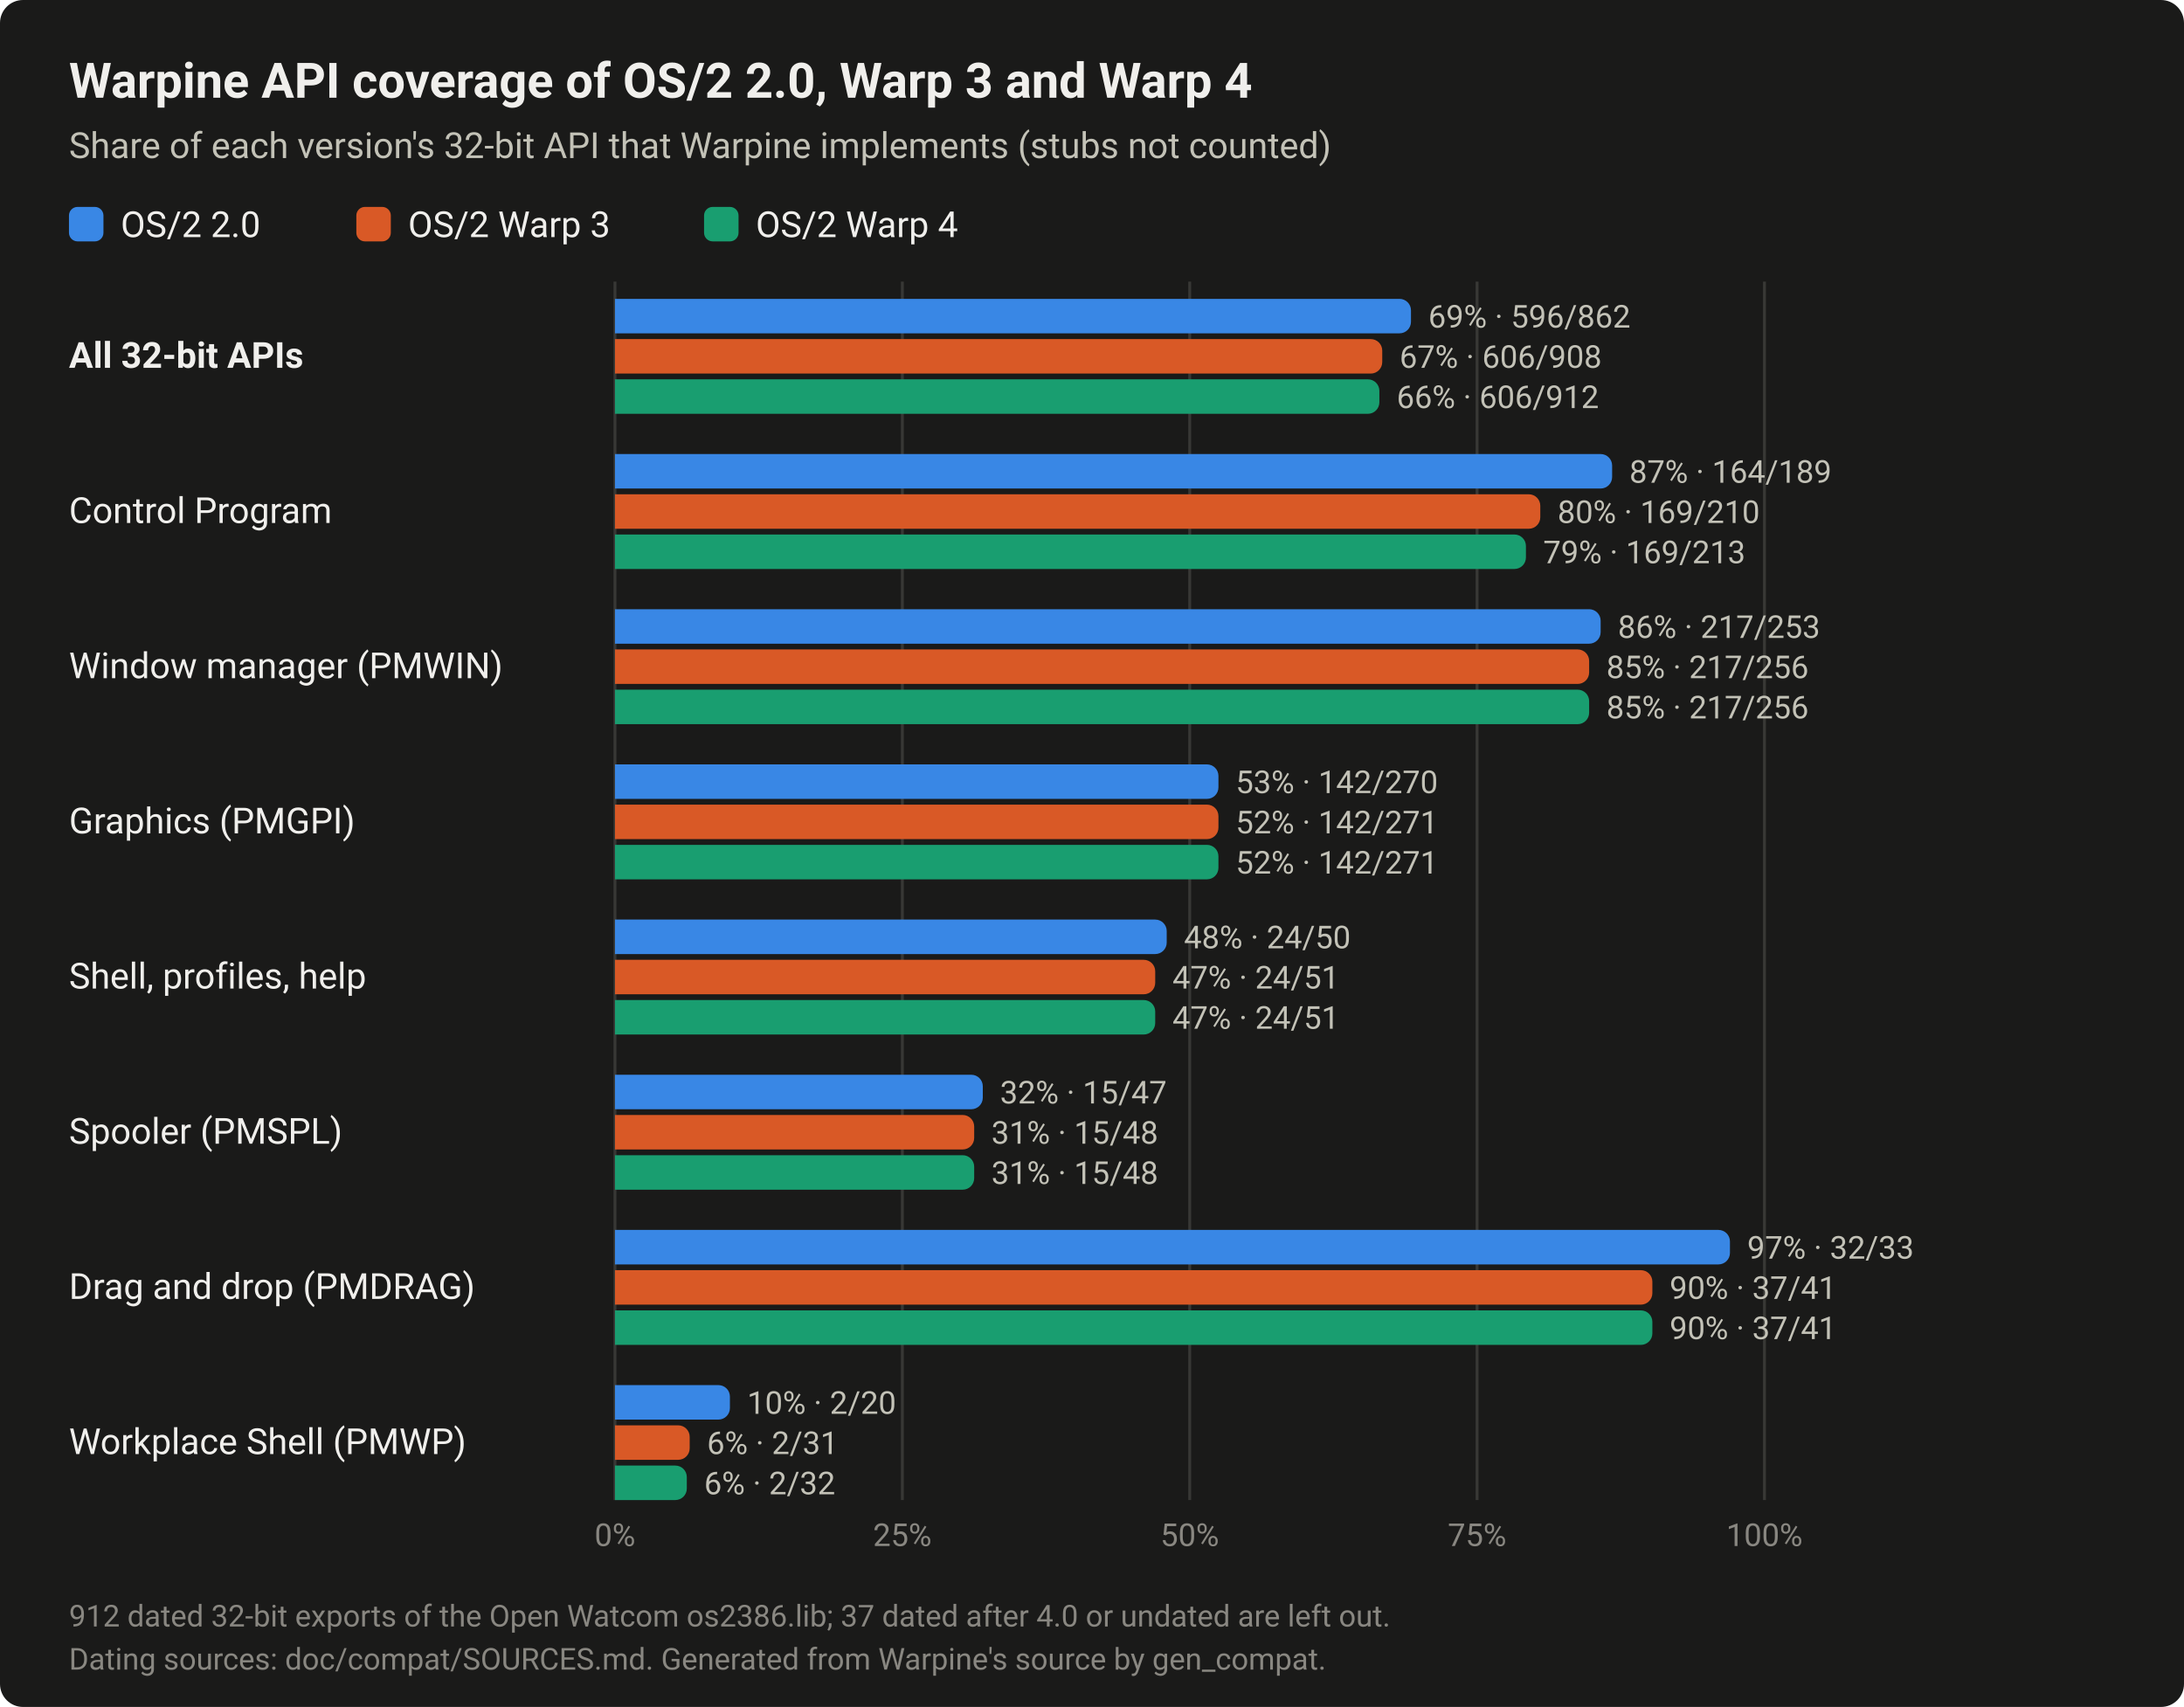
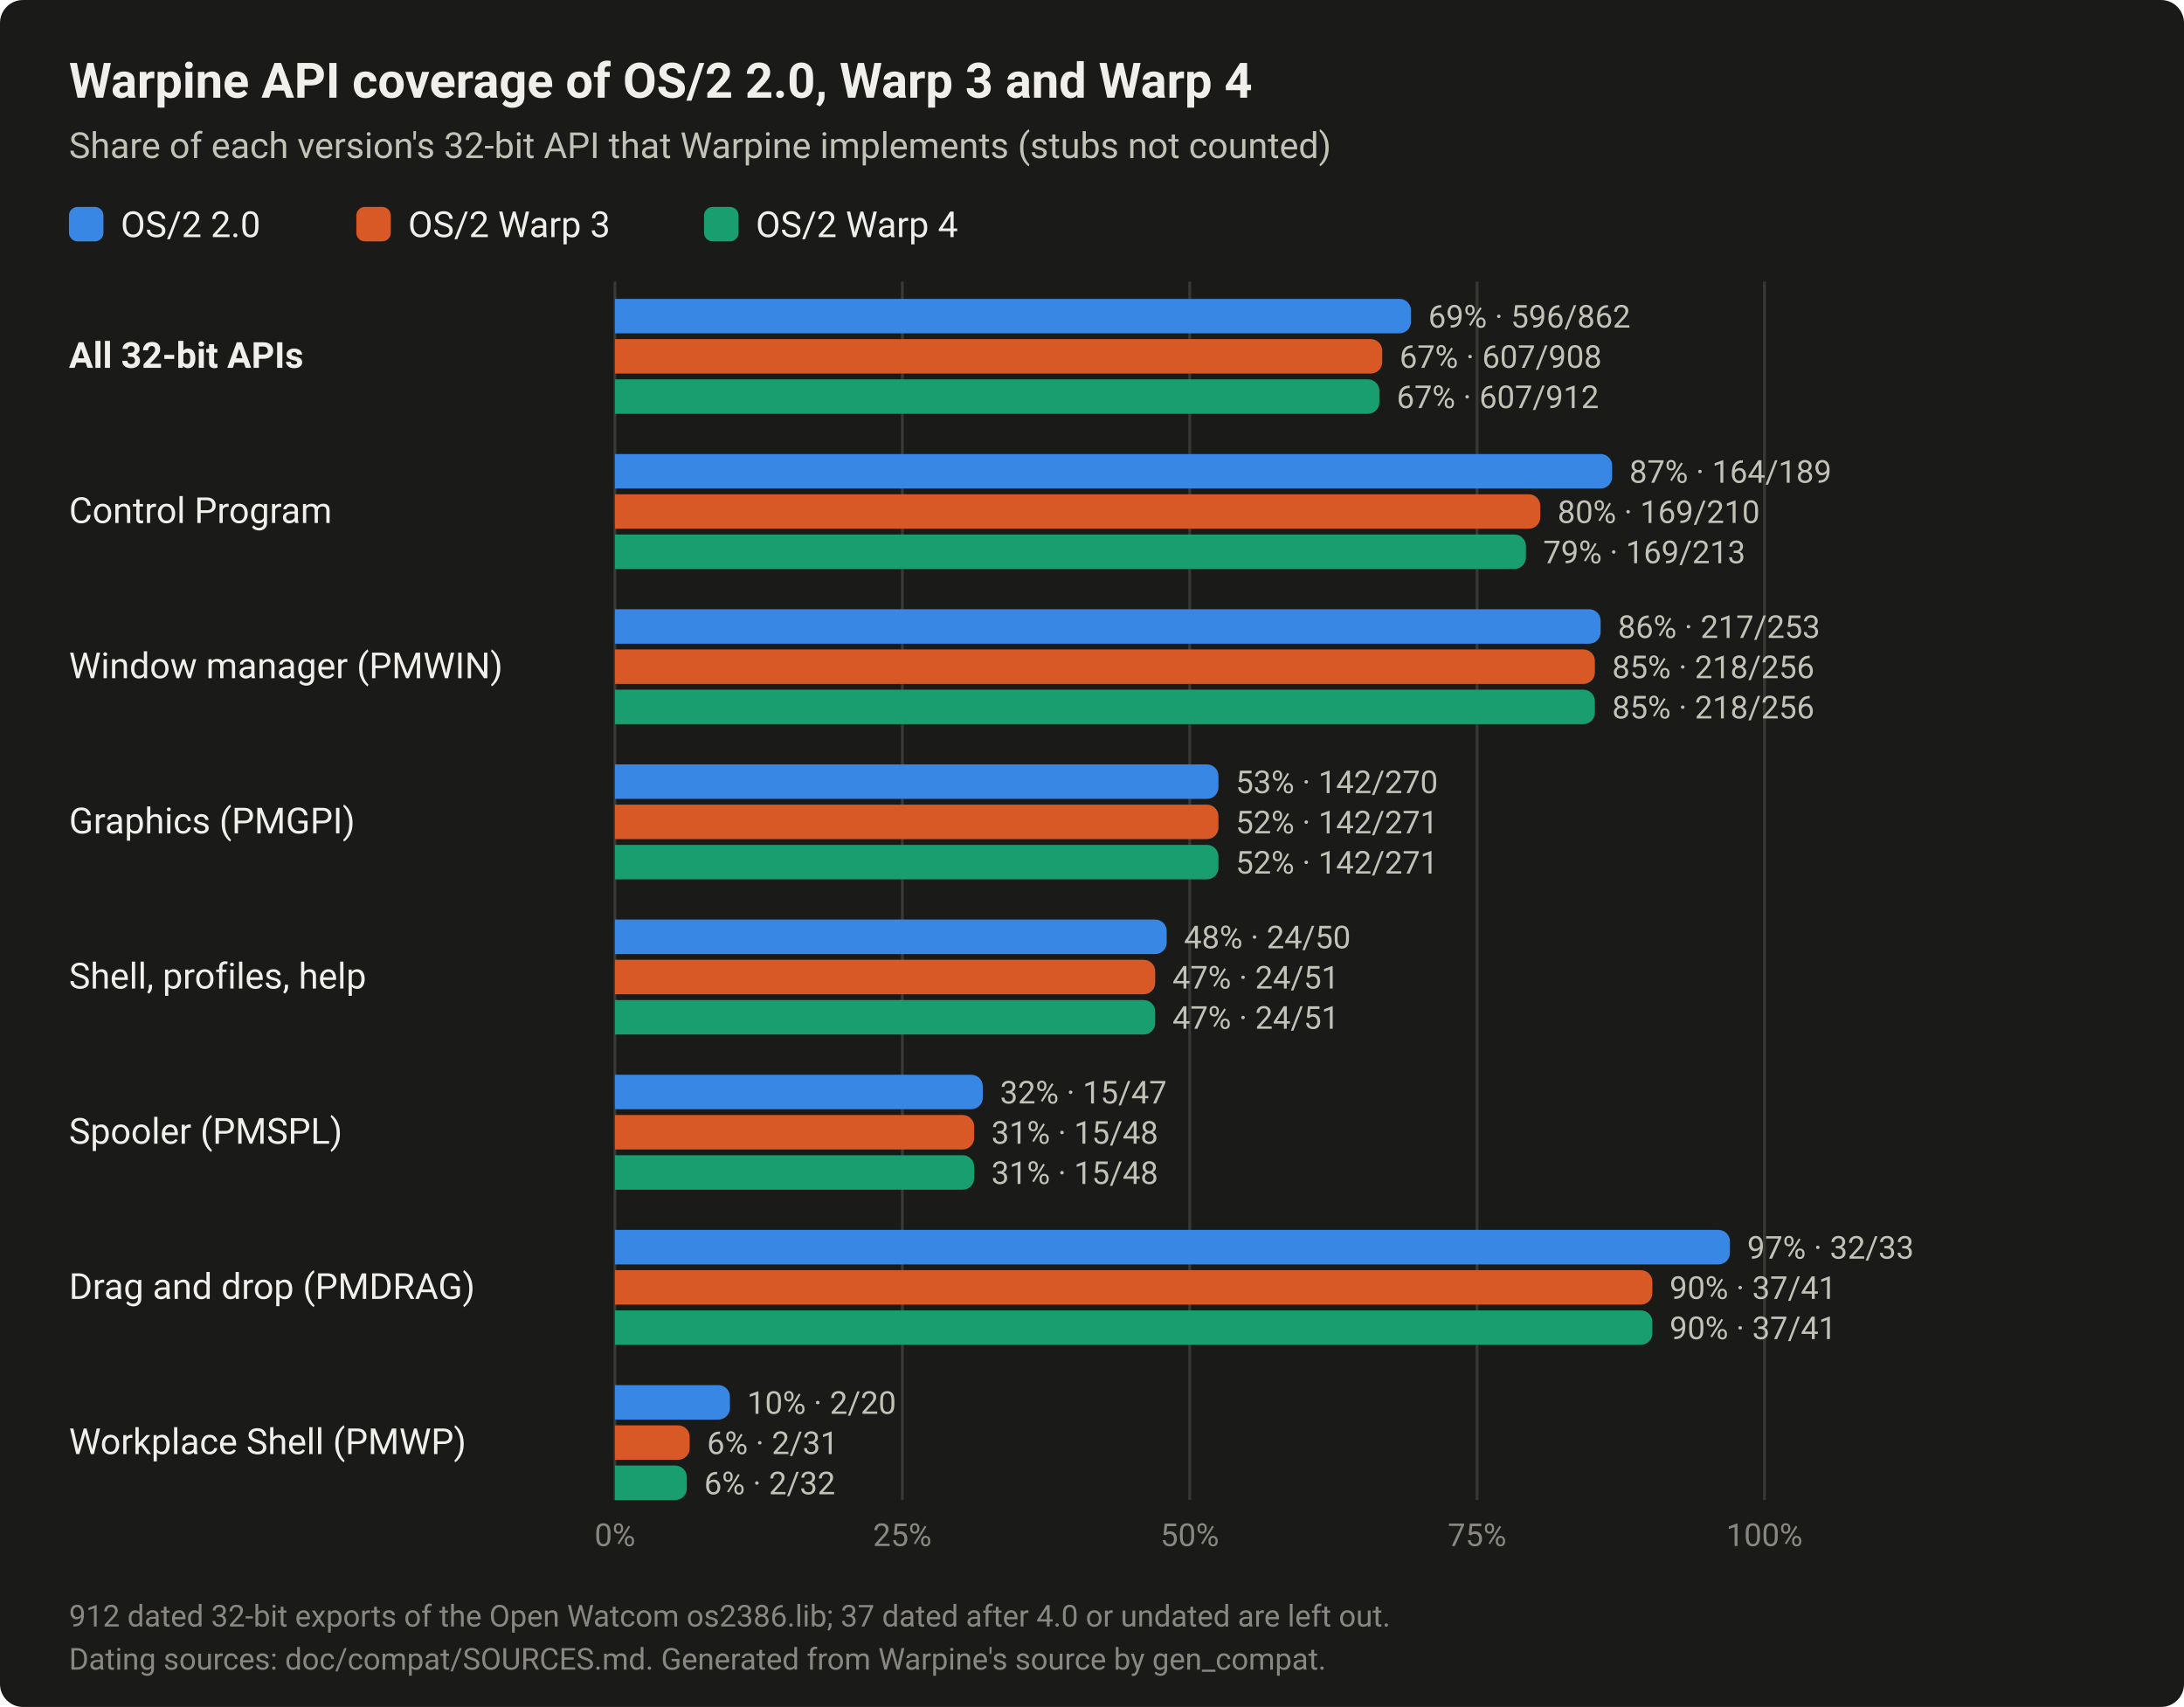
<svg xmlns="http://www.w3.org/2000/svg" width="760" height="594" viewBox="0 0 760 594" role="img" aria-labelledby="t d" font-family="system-ui, -apple-system, 'Segoe UI', Roboto, 'Helvetica Neue', Arial, sans-serif">
  <rect width="760" height="594" rx="8" fill="#1a1a19" />
  <text x="24" y="34" font-size="17" font-weight="600" fill="#f0efec">Warpine API coverage of OS/2 2.0, Warp 3 and Warp 4</text>
  <text x="24" y="55" font-size="12.5" fill="#c3c2b7">Share of each version's 32-bit API that Warpine implements (stubs not counted)</text>
  <rect x="24" y="72" width="12" height="12" rx="3" fill="#3987e5" />
  <text x="42" y="82.5" font-size="12.5" fill="#f0efec">OS/2 2.0</text>
  <rect x="124" y="72" width="12" height="12" rx="3" fill="#d95926" />
  <text x="142" y="82.5" font-size="12.5" fill="#f0efec">OS/2 Warp 3</text>
  <rect x="245" y="72" width="12" height="12" rx="3" fill="#199e70" />
  <text x="263" y="82.5" font-size="12.5" fill="#f0efec">OS/2 Warp 4</text>
  <line x1="214" y1="98" x2="214" y2="522" stroke="#383835" stroke-width="1" />
  <text x="214" y="538" font-size="11" text-anchor="middle" fill="#898781">0%</text>
  <line x1="314" y1="98" x2="314" y2="522" stroke="#383835" stroke-width="1" />
  <text x="314" y="538" font-size="11" text-anchor="middle" fill="#898781">25%</text>
  <line x1="414" y1="98" x2="414" y2="522" stroke="#383835" stroke-width="1" />
  <text x="414" y="538" font-size="11" text-anchor="middle" fill="#898781">50%</text>
  <line x1="514" y1="98" x2="514" y2="522" stroke="#383835" stroke-width="1" />
  <text x="514" y="538" font-size="11" text-anchor="middle" fill="#898781">75%</text>
  <line x1="614" y1="98" x2="614" y2="522" stroke="#383835" stroke-width="1" />
  <text x="614" y="538" font-size="11" text-anchor="middle" fill="#898781">100%</text>
  <text x="24" y="128" font-size="12.5" font-weight="600" fill="#f0efec">All 32-bit APIs</text>
  <path d="M214 104h273a4 4 0 0 1 4 4v4a4 4 0 0 1 -4 4h-273z" fill="#3987e5" />
  <text x="497" y="114" font-size="11" fill="#c3c2b7">69% · 596/862</text>
  <path d="M214 118h263a4 4 0 0 1 4 4v4a4 4 0 0 1 -4 4h-263z" fill="#d95926" />
-   <text x="487" y="128" font-size="11" fill="#c3c2b7">67% · 606/908</text>
+   <text x="487" y="128" font-size="11" fill="#c3c2b7">67% · 607/908</text>
  <path d="M214 132h262a4 4 0 0 1 4 4v4a4 4 0 0 1 -4 4h-262z" fill="#199e70" />
-   <text x="486" y="142" font-size="11" fill="#c3c2b7">66% · 606/912</text>
+   <text x="486" y="142" font-size="11" fill="#c3c2b7">67% · 607/912</text>
  <text x="24" y="182" font-size="12.5" font-weight="400" fill="#f0efec">Control Program</text>
  <path d="M214 158h343a4 4 0 0 1 4 4v4a4 4 0 0 1 -4 4h-343z" fill="#3987e5" />
  <text x="567" y="168" font-size="11" fill="#c3c2b7">87% · 164/189</text>
  <path d="M214 172h318a4 4 0 0 1 4 4v4a4 4 0 0 1 -4 4h-318z" fill="#d95926" />
  <text x="542" y="182" font-size="11" fill="#c3c2b7">80% · 169/210</text>
  <path d="M214 186h313a4 4 0 0 1 4 4v4a4 4 0 0 1 -4 4h-313z" fill="#199e70" />
  <text x="537" y="196" font-size="11" fill="#c3c2b7">79% · 169/213</text>
  <text x="24" y="236" font-size="12.5" font-weight="400" fill="#f0efec">Window manager (PMWIN)</text>
  <path d="M214 212h339a4 4 0 0 1 4 4v4a4 4 0 0 1 -4 4h-339z" fill="#3987e5" />
  <text x="563" y="222" font-size="11" fill="#c3c2b7">86% · 217/253</text>
-   <path d="M214 226h335a4 4 0 0 1 4 4v4a4 4 0 0 1 -4 4h-335z" fill="#d95926" />
-   <text x="559" y="236" font-size="11" fill="#c3c2b7">85% · 217/256</text>
-   <path d="M214 240h335a4 4 0 0 1 4 4v4a4 4 0 0 1 -4 4h-335z" fill="#199e70" />
-   <text x="559" y="250" font-size="11" fill="#c3c2b7">85% · 217/256</text>
+   <path d="M214 226h337a4 4 0 0 1 4 4v4a4 4 0 0 1 -4 4h-337z" fill="#d95926" />
+   <text x="561" y="236" font-size="11" fill="#c3c2b7">85% · 218/256</text>
+   <path d="M214 240h337a4 4 0 0 1 4 4v4a4 4 0 0 1 -4 4h-337z" fill="#199e70" />
+   <text x="561" y="250" font-size="11" fill="#c3c2b7">85% · 218/256</text>
  <text x="24" y="290" font-size="12.5" font-weight="400" fill="#f0efec">Graphics (PMGPI)</text>
  <path d="M214 266h206a4 4 0 0 1 4 4v4a4 4 0 0 1 -4 4h-206z" fill="#3987e5" />
  <text x="430" y="276" font-size="11" fill="#c3c2b7">53% · 142/270</text>
  <path d="M214 280h206a4 4 0 0 1 4 4v4a4 4 0 0 1 -4 4h-206z" fill="#d95926" />
  <text x="430" y="290" font-size="11" fill="#c3c2b7">52% · 142/271</text>
  <path d="M214 294h206a4 4 0 0 1 4 4v4a4 4 0 0 1 -4 4h-206z" fill="#199e70" />
  <text x="430" y="304" font-size="11" fill="#c3c2b7">52% · 142/271</text>
  <text x="24" y="344" font-size="12.5" font-weight="400" fill="#f0efec">Shell, profiles, help</text>
  <path d="M214 320h188a4 4 0 0 1 4 4v4a4 4 0 0 1 -4 4h-188z" fill="#3987e5" />
  <text x="412" y="330" font-size="11" fill="#c3c2b7">48% · 24/50</text>
  <path d="M214 334h184a4 4 0 0 1 4 4v4a4 4 0 0 1 -4 4h-184z" fill="#d95926" />
  <text x="408" y="344" font-size="11" fill="#c3c2b7">47% · 24/51</text>
  <path d="M214 348h184a4 4 0 0 1 4 4v4a4 4 0 0 1 -4 4h-184z" fill="#199e70" />
  <text x="408" y="358" font-size="11" fill="#c3c2b7">47% · 24/51</text>
  <text x="24" y="398" font-size="12.5" font-weight="400" fill="#f0efec">Spooler (PMSPL)</text>
  <path d="M214 374h124a4 4 0 0 1 4 4v4a4 4 0 0 1 -4 4h-124z" fill="#3987e5" />
  <text x="348" y="384" font-size="11" fill="#c3c2b7">32% · 15/47</text>
  <path d="M214 388h121a4 4 0 0 1 4 4v4a4 4 0 0 1 -4 4h-121z" fill="#d95926" />
  <text x="345" y="398" font-size="11" fill="#c3c2b7">31% · 15/48</text>
  <path d="M214 402h121a4 4 0 0 1 4 4v4a4 4 0 0 1 -4 4h-121z" fill="#199e70" />
  <text x="345" y="412" font-size="11" fill="#c3c2b7">31% · 15/48</text>
  <text x="24" y="452" font-size="12.5" font-weight="400" fill="#f0efec">Drag and drop (PMDRAG)</text>
  <path d="M214 428h384a4 4 0 0 1 4 4v4a4 4 0 0 1 -4 4h-384z" fill="#3987e5" />
  <text x="608" y="438" font-size="11" fill="#c3c2b7">97% · 32/33</text>
  <path d="M214 442h357a4 4 0 0 1 4 4v4a4 4 0 0 1 -4 4h-357z" fill="#d95926" />
  <text x="581" y="452" font-size="11" fill="#c3c2b7">90% · 37/41</text>
  <path d="M214 456h357a4 4 0 0 1 4 4v4a4 4 0 0 1 -4 4h-357z" fill="#199e70" />
  <text x="581" y="466" font-size="11" fill="#c3c2b7">90% · 37/41</text>
  <text x="24" y="506" font-size="12.5" font-weight="400" fill="#f0efec">Workplace Shell (PMWP)</text>
  <path d="M214 482h36a4 4 0 0 1 4 4v4a4 4 0 0 1 -4 4h-36z" fill="#3987e5" />
  <text x="260" y="492" font-size="11" fill="#c3c2b7">10% · 2/20</text>
  <path d="M214 496h22a4 4 0 0 1 4 4v4a4 4 0 0 1 -4 4h-22z" fill="#d95926" />
  <text x="246" y="506" font-size="11" fill="#c3c2b7">6% · 2/31</text>
  <path d="M214 510h21a4 4 0 0 1 4 4v4a4 4 0 0 1 -4 4h-21z" fill="#199e70" />
  <text x="245" y="520" font-size="11" fill="#c3c2b7">6% · 2/32</text>
  <text x="24" y="566" font-size="10.5" fill="#898781">912 dated 32-bit exports of the Open Watcom os2386.lib; 37 dated after 4.0 or undated are left out.</text>
  <text x="24" y="581" font-size="10.5" fill="#898781">Dating sources: doc/compat/SOURCES.md. Generated from Warpine's source by gen_compat.</text>
</svg>
